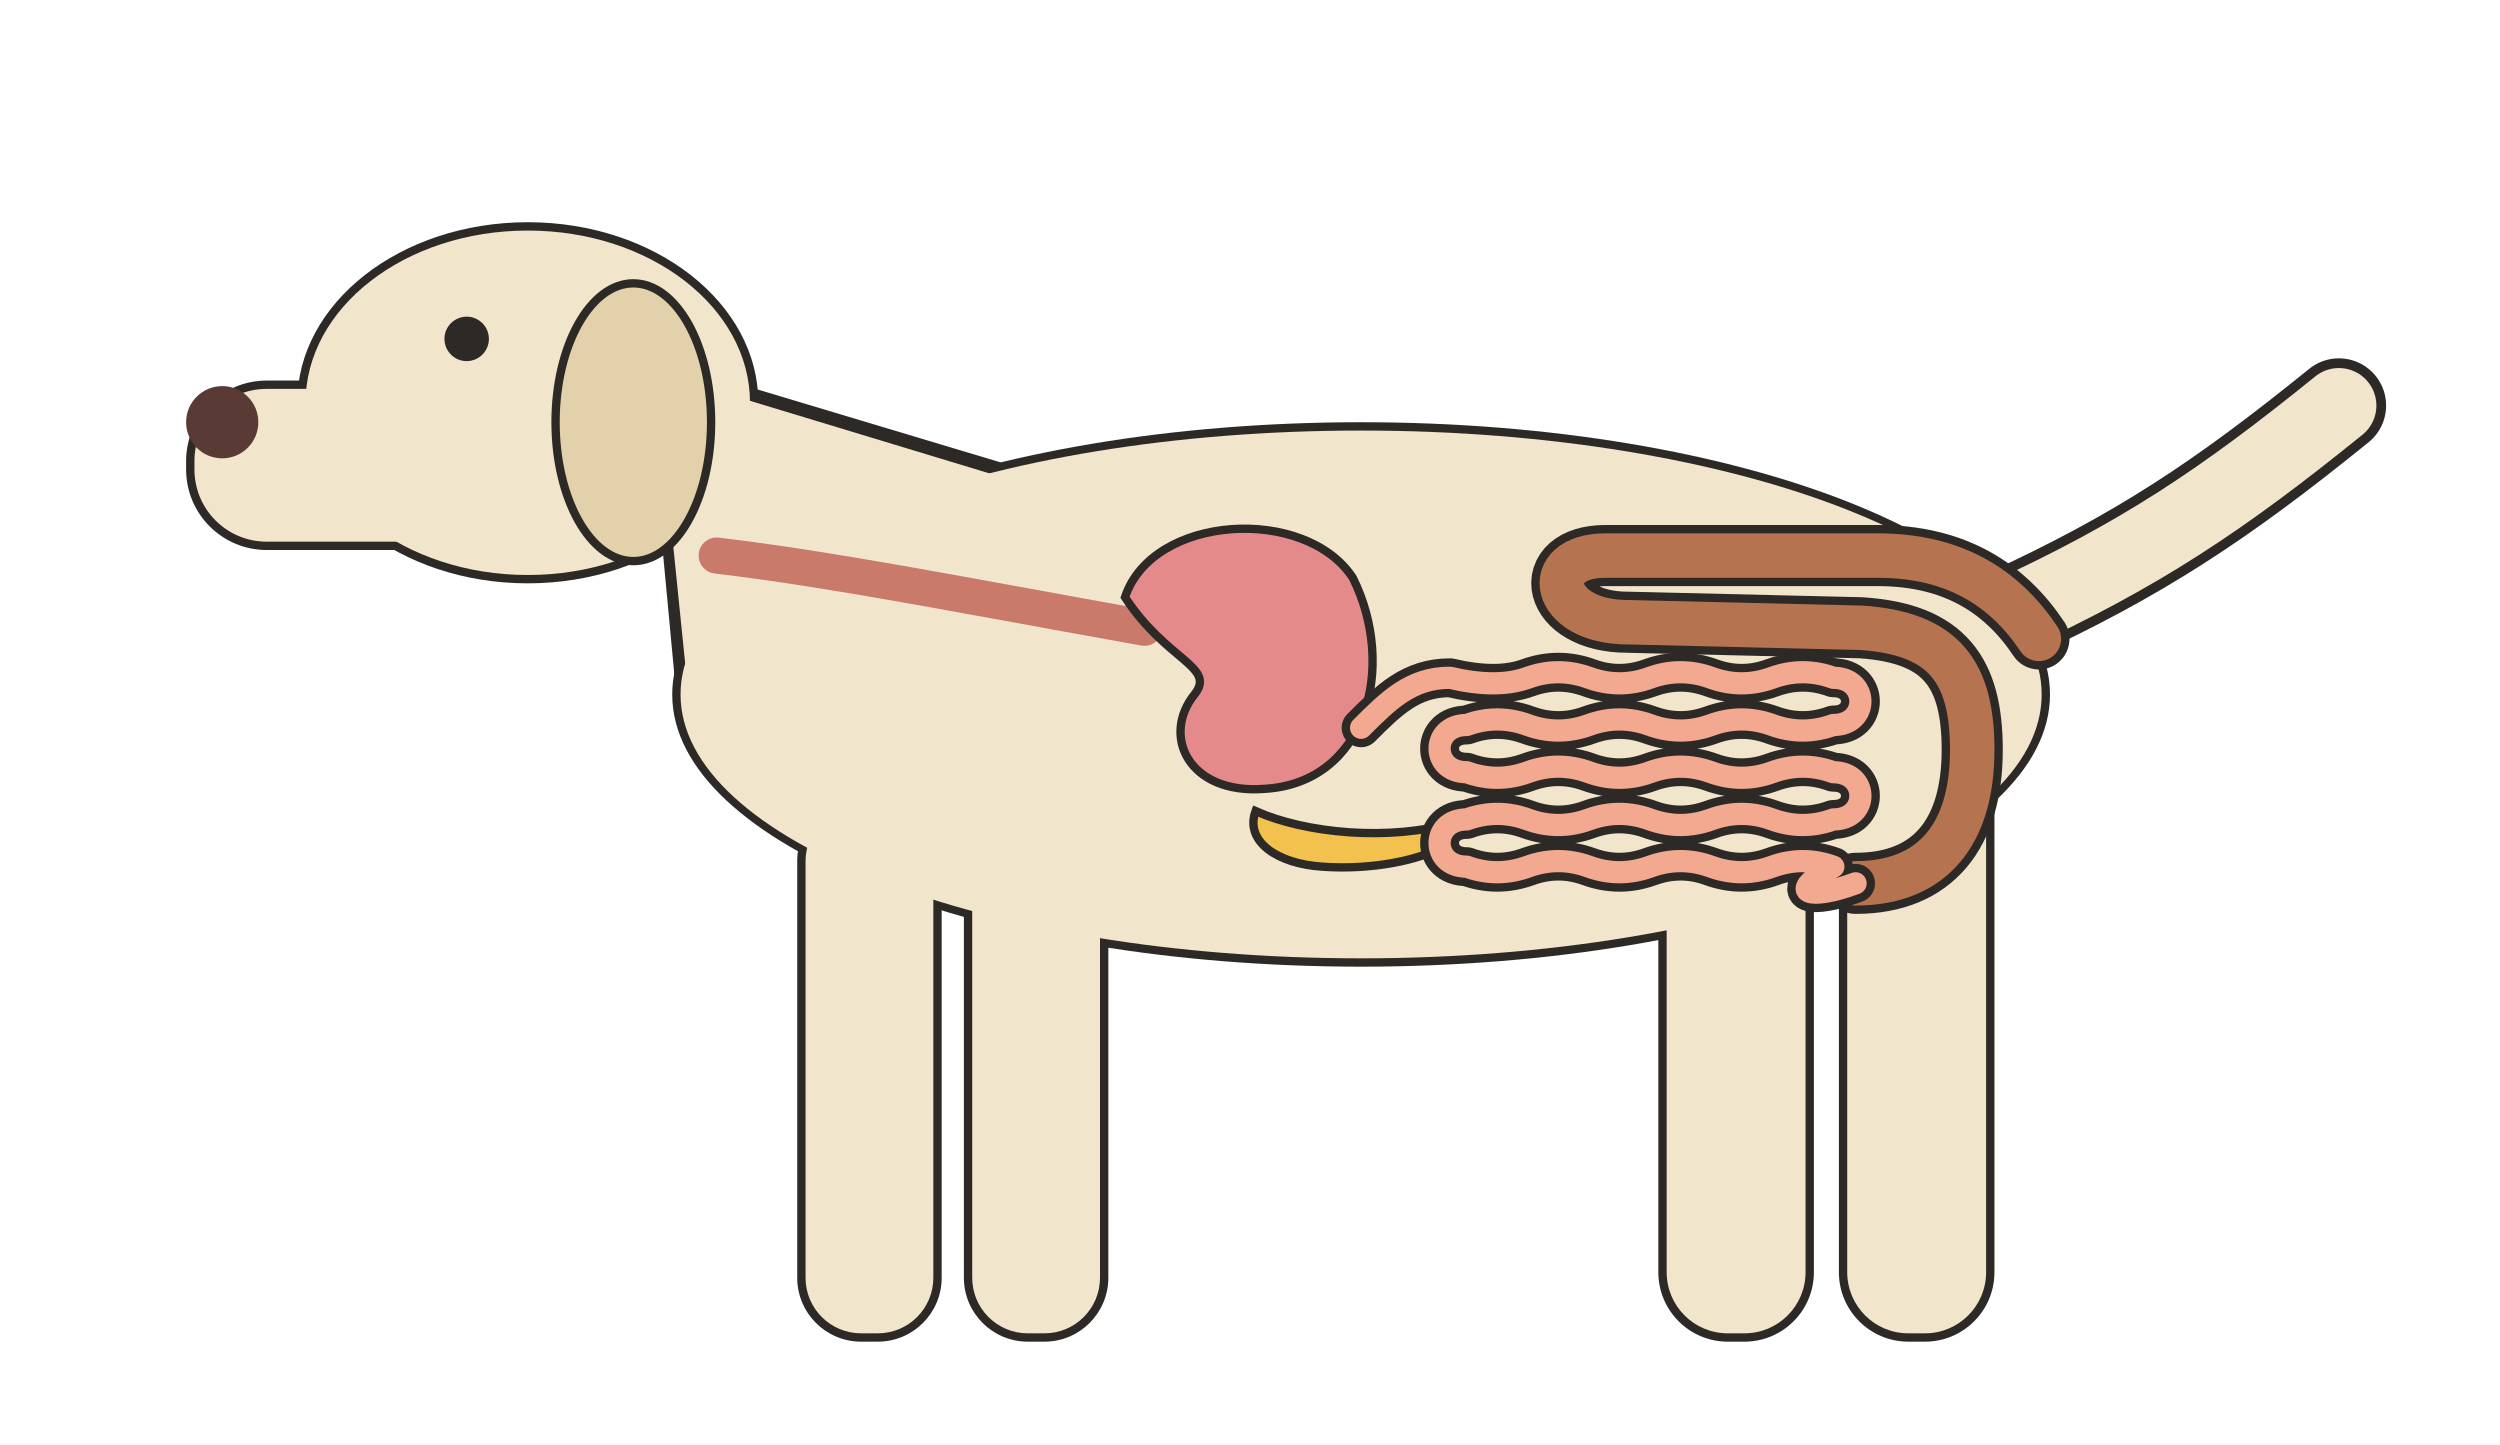
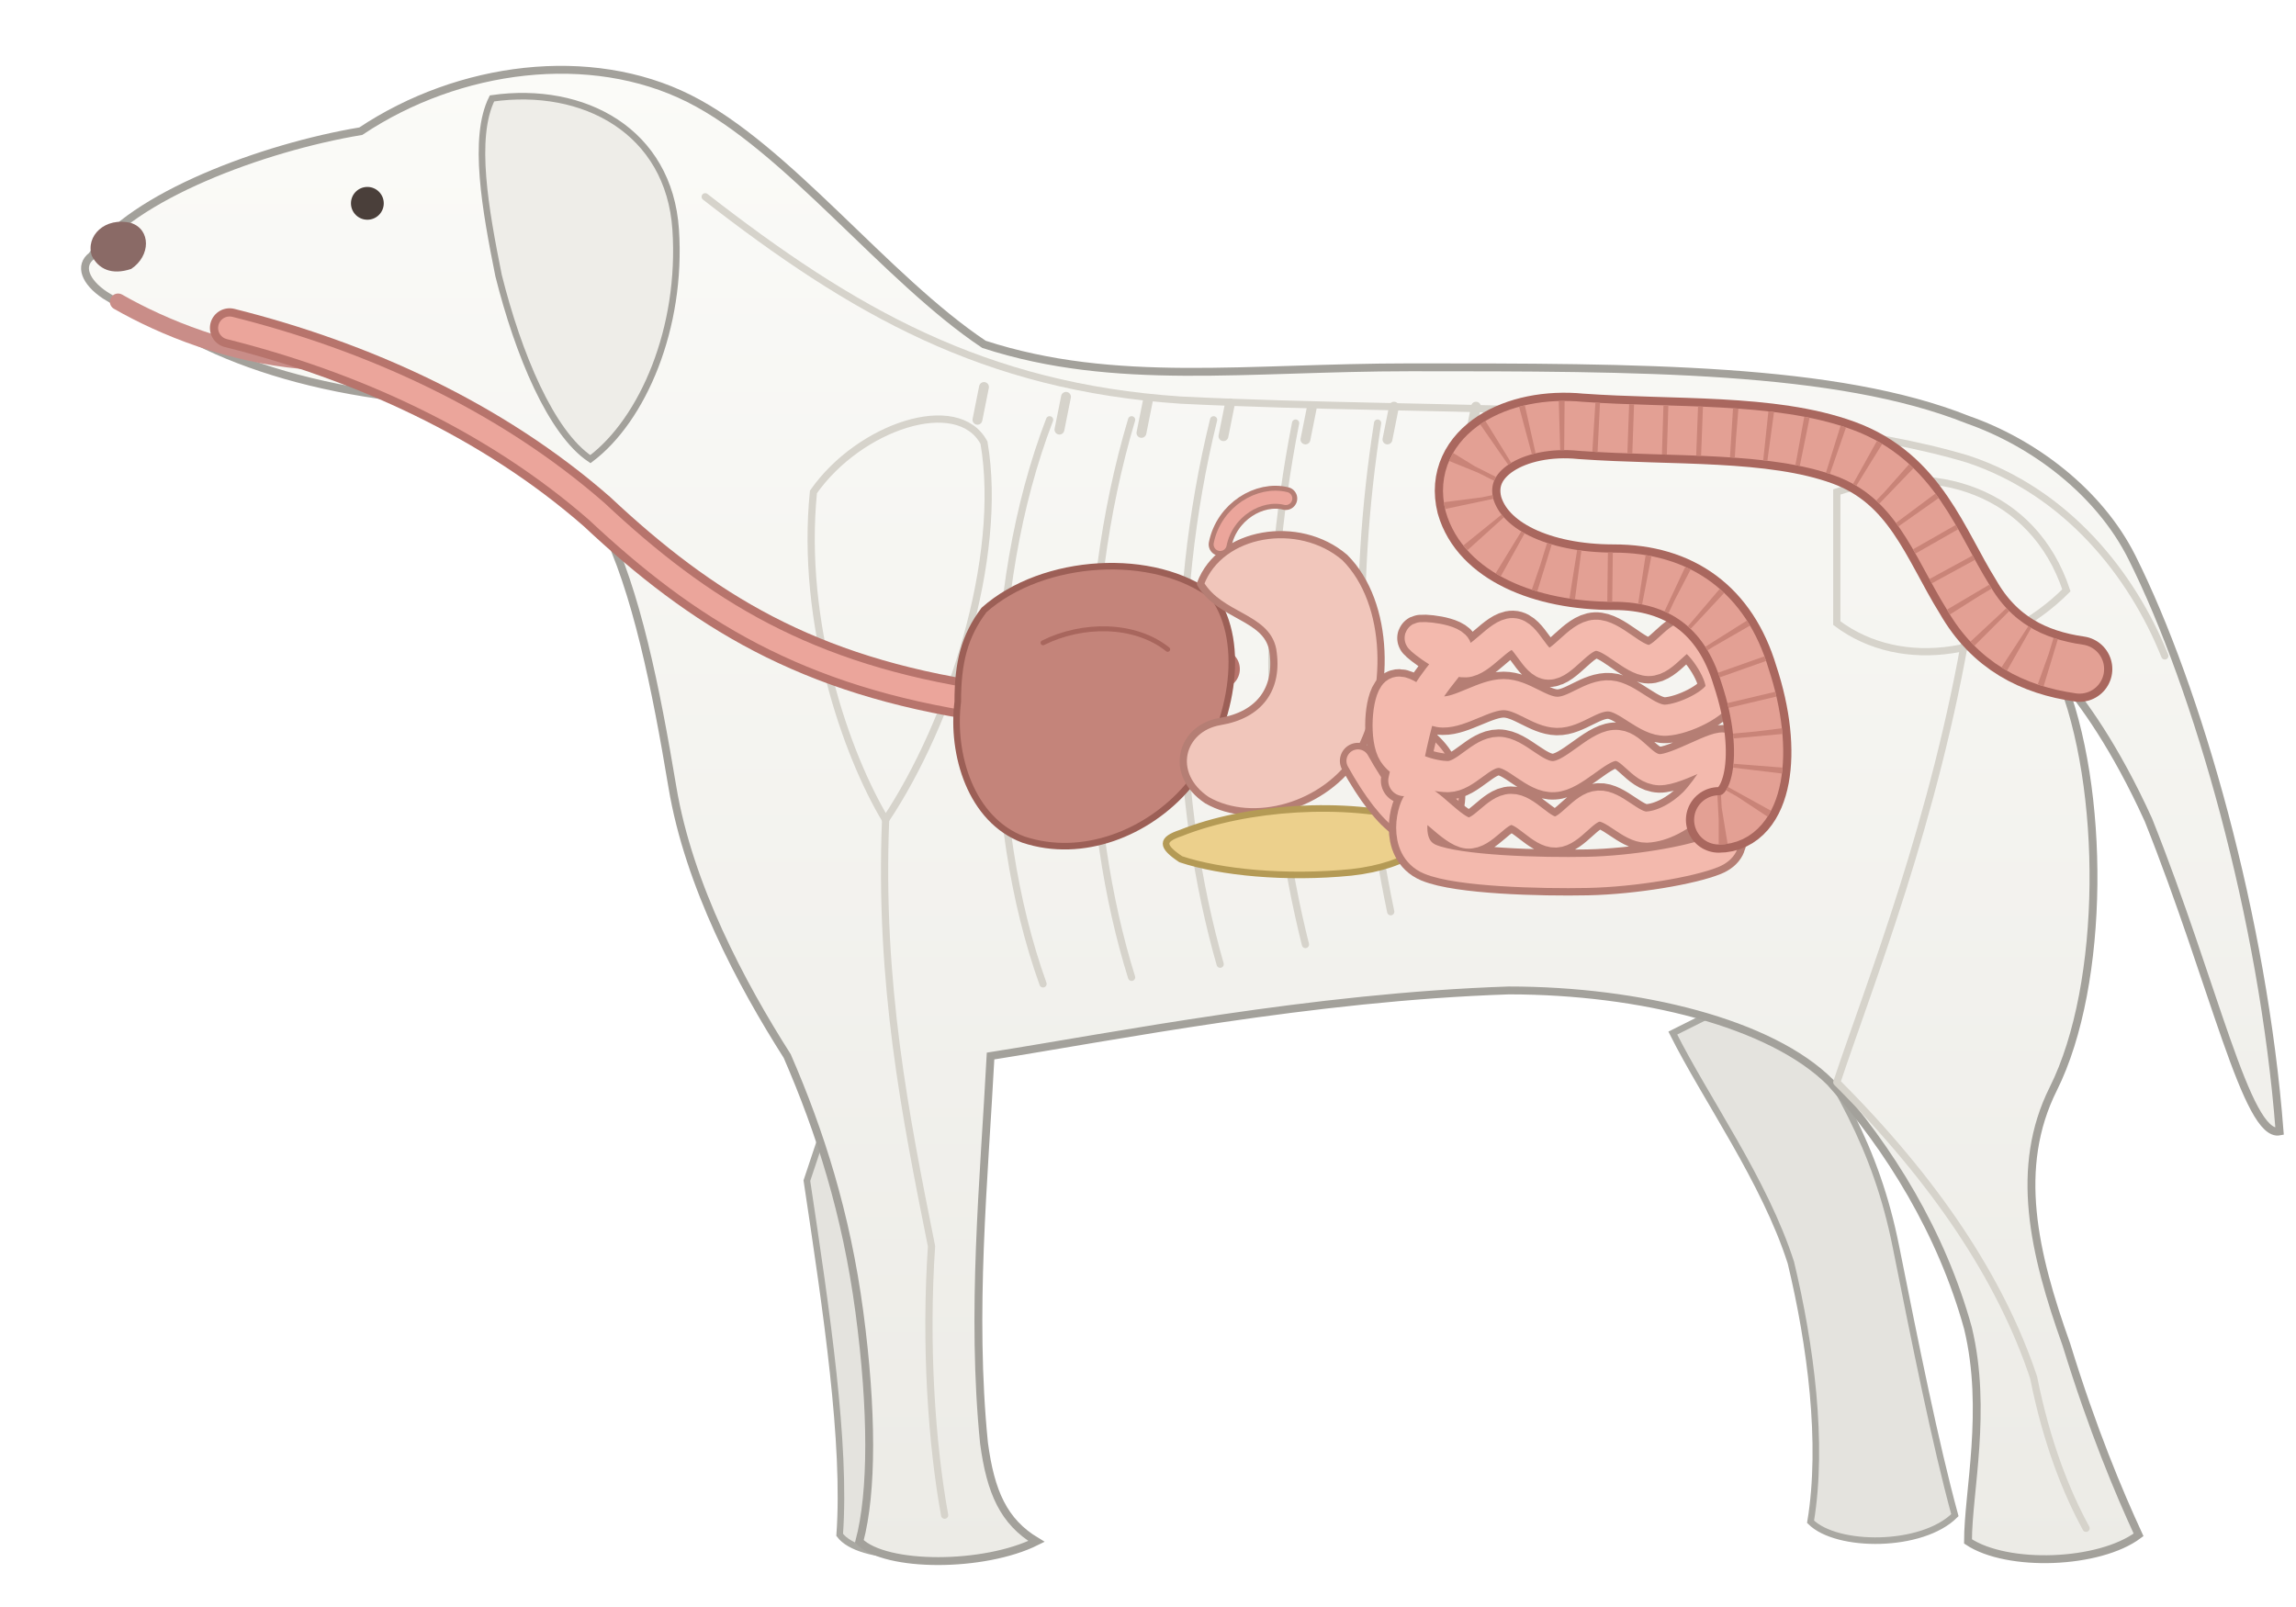
- <svg xmlns="http://www.w3.org/2000/svg" viewBox="0 0 900 520" width="900" height="520">
-   <rect width="900" height="520" fill="#ffffff" />
-   <g fill="#2d2926">
-     <ellipse cx="490" cy="250" rx="248" ry="98" />
-     <polygon points="232,128 372,170 372,290 244,256" />
-     <ellipse cx="190" cy="145" rx="83" ry="65" />
-     <rect x="67" y="137" width="116" height="61" rx="29" />
-     <rect x="287" y="287" width="52" height="196" rx="23" />
-     <rect x="347" y="287" width="52" height="196" rx="23" />
-     <rect x="597" y="277" width="56" height="206" rx="25" />
-     <rect x="662" y="267" width="56" height="216" rx="25" />
+ <svg xmlns="http://www.w3.org/2000/svg" viewBox="0 0 700 490" width="700" height="490">
+   <defs>
+     <linearGradient id="fur" x1="0" y1="0" x2="0" y2="1">
+       <stop offset="0" stop-color="#fbfbf8" />
+       <stop offset="1" stop-color="#ecebe6" />
+     </linearGradient>
+   </defs>
+   <rect width="700" height="490" fill="#ffffff" />
+   <path d="M266 300 C276 360 280 410 284 446 C286 458 292 466 300 470 C288 476 262 476 256 468 C258 440 252 400 246 360 Z" fill="#e4e3de" stroke="#a9a8a2" stroke-width="2" />
+   <path d="M540 300 C560 330 572 350 578 380 C584 410 590 440 596 462 C586 472 560 472 552 464 C556 440 552 410 546 385 C538 360 520 335 510 315 Z" fill="#e4e3de" stroke="#a9a8a2" stroke-width="2" />
+   <path d="M28 78 C40 60 80 45 110 40 C140 20 180 15 210 30 C240 45 270 85 300 105 C340 118 380 112 430 112 C500 112 560 112 600 128 C620 135 640 150 650 170 C670 210 690 280 695 345 C685 347 675 300 655 250 C645 228 635 214 628 206 C642 240 642 300 626 332 C614 356 620 382 630 410 C638 436 646 455 652 468 C640 477 612 478 600 470 C600 455 606 430 600 405 C592 376 576 350 558 330 C540 312 500 302 460 302 C400 304 340 316 302 322 C300 360 296 400 300 440 C302 455 306 464 316 470 C300 478 270 478 262 470 C266 455 266 430 262 400 C258 370 250 345 240 322 C226 300 210 270 205 240 C200 210 194 180 184 160 C170 140 150 126 120 121 C96 118 76 112 60 104 C50 100 40 95 32 90 C26 86 24 81 28 78 Z" fill="url(#fur)" stroke="#a3a19b" stroke-width="2.4" />
+   <g fill="none" stroke="#d6d3cb" stroke-width="2.2" stroke-linecap="round">
+     <path d="M215 60 C260 95 300 118 360 122 C440 126 540 122 600 140 C630 150 650 175 660 200" />
+     <path d="M300 118 L298 128 M325 121 L323 131 M350 122 L348 132 M375 123 L373 133 M400 124 L398 134 M425 124 L423 134 M450 124 L448 134 M475 124 L473 134 M500 124 L498 134 M525 125 L523 135 M550 127 L548 137" stroke-width="3" />
+     <path d="M320 128 C300 180 300 250 318 300 M345 128 C328 185 330 250 345 298 M370 128 C356 185 358 245 372 294 M395 129 C384 185 386 240 398 288 M420 129 C412 180 414 230 424 278" />
+     <path d="M248 150 C262 130 292 120 300 135 C306 170 290 220 270 250 C258 230 244 190 248 150 Z" />
+     <path d="M270 250 C268 300 276 340 284 380 M284 380 C282 410 284 440 288 462" />
+     <path d="M560 150 C590 140 620 150 630 180 C610 200 580 205 560 190 Z" />
+     <path d="M600 190 C590 250 570 300 560 330 M560 330 C590 360 610 390 620 420 M620 420 C624 440 630 455 636 466" />
  </g>
-   <path d="M722 222 C770 200 800 180 842 146" fill="none" stroke="#2d2926" stroke-width="34" stroke-linecap="round" />
-   <g fill="#f1e6cc">
-     <ellipse cx="490" cy="250" rx="245" ry="95" />
-     <polygon points="236,134 368,174 368,286 248,252" />
-     <ellipse cx="190" cy="145" rx="80" ry="62" />
-     <rect x="70" y="140" width="110" height="55" rx="26" />
-     <rect x="290" y="290" width="46" height="190" rx="20" />
-     <rect x="350" y="290" width="46" height="190" rx="20" />
-     <rect x="600" y="280" width="50" height="200" rx="22" />
-     <rect x="665" y="270" width="50" height="210" rx="22" />
+   <path d="M150 30 C178 26 204 40 206 70 C208 100 196 128 180 140 C168 132 158 108 152 84 C148 64 144 42 150 30 Z" fill="#eeede8" stroke="#a3a19b" stroke-width="2" />
+   <circle cx="112" cy="62" r="5" fill="#4a3f3a" />
+   <path d="M28 78 C26 72 32 66 40 68 C46 70 46 78 40 82 C34 84 30 82 28 78 Z" fill="#8a6a66" />
+   <path d="M36 92 C50 100 70 108 92 110" fill="none" stroke="#c98d88" stroke-width="5" stroke-linecap="round" />
+   <g stroke-linejoin="round" stroke-linecap="round">
+     <path d="M70 100 C110 110 150 128 182 156 C214 186 246 206 300 214 C330 218 352 214 372 204" fill="none" stroke="#b7746c" stroke-width="12" />
+     <path d="M70 100 C110 110 150 128 182 156 C214 186 246 206 300 214 C330 218 352 214 372 204" fill="none" stroke="#eba59b" stroke-width="7" />
+     <path d="M300 186 C318 170 352 168 370 182 C380 196 376 222 362 240 C350 254 330 262 312 256 C296 250 290 230 292 214 C292 202 294 194 300 186 Z" fill="#c4847a" stroke="#9c5f56" stroke-width="2" />
+     <path d="M318 196 C330 190 346 190 356 198" fill="none" stroke="#a8665d" stroke-width="1.5" />
+     <path d="M366 178 C372 162 396 158 410 170 C424 184 424 212 414 230 C404 246 382 252 368 244 C356 236 360 222 372 220 C384 218 390 210 388 198 C386 188 372 188 366 178 Z" fill="#f1c6bb" stroke="#b57e74" stroke-width="2.2" />
+     <path d="M372 166 C374 156 384 150 392 152" fill="none" stroke="#b57e74" stroke-width="7" />
+     <path d="M372 166 C374 156 384 150 392 152" fill="none" stroke="#eba59b" stroke-width="4" />
+     <path d="M360 254 C380 246 410 244 432 250 C440 256 430 264 412 266 C392 268 372 266 360 262 C354 258 354 256 360 254 Z" fill="#ecd08c" stroke="#b49a55" stroke-width="2" />
+     <path d="M414 232 C424 250 434 258 440 248 C444 240 438 228 428 224" fill="none" stroke="#b57e74" stroke-width="11" />
+     <path d="M414 232 C424 250 434 258 440 248 C444 240 438 228 428 224" fill="none" stroke="#f3b9ad" stroke-width="7" />
+     <path d="M428.0 238.0 C429.0 234.0 431.3 220.7 434.0 214.0 C436.7 207.3 444.2 201.2 444.0 198.0 C443.8 194.8 432.5 194.0 433.0 194.6 C433.4 195.3 442.1 202.1 446.8 201.8 C451.5 201.6 457.0 193.1 461.2 193.2 C465.4 193.3 467.9 202.4 472.1 202.5 C476.3 202.6 481.3 193.9 486.4 193.7 C491.5 193.5 497.8 201.3 502.6 201.4 C507.5 201.5 511.7 192.9 515.3 194.4 C519.0 195.9 525.8 206.3 524.6 210.5 C523.3 214.6 513.5 219.3 507.9 219.6 C502.2 219.9 496.3 212.6 490.8 212.2 C485.2 211.8 480.1 217.3 474.7 217.2 C469.3 217.1 464.2 211.8 458.4 211.8 C452.6 211.8 445.4 217.2 439.9 217.1 C434.4 217.0 428.0 209.3 425.5 211.4 C423.0 213.5 422.2 225.4 424.9 229.6 C427.6 233.9 436.2 236.8 441.5 236.8 C446.9 236.7 451.5 229.4 456.9 229.4 C462.3 229.4 467.9 237.2 473.8 236.8 C479.7 236.5 486.8 227.7 492.2 227.3 C497.5 226.9 500.3 234.5 505.9 234.7 C511.5 234.8 524.1 226.6 525.9 228.3 C527.6 230.0 520.5 240.9 516.5 244.9 C512.5 248.9 506.9 252.0 502.0 252.2 C497.2 252.3 492.0 245.5 487.4 245.8 C482.8 246.0 478.8 253.5 474.3 253.7 C469.9 253.9 465.2 246.7 460.7 246.8 C456.2 246.8 452.1 254.4 447.4 254.0 C442.8 253.6 434.6 243.2 432.7 244.5 C430.8 245.8 427.4 258.4 436.0 262.0 C444.6 265.6 469.7 266.3 484.0 266.0 C498.3 265.7 515.3 262.7 522.0 260.0 C528.7 257.3 523.7 251.7 524.0 250.0" fill="none" stroke="#b57e74" stroke-width="14" />
+     <path d="M428.0 238.0 C429.0 234.0 431.3 220.7 434.0 214.0 C436.7 207.3 444.2 201.2 444.0 198.0 C443.8 194.8 432.5 194.0 433.0 194.6 C433.4 195.3 442.1 202.1 446.8 201.8 C451.5 201.6 457.0 193.1 461.2 193.2 C465.4 193.3 467.9 202.4 472.1 202.5 C476.3 202.6 481.3 193.9 486.4 193.7 C491.5 193.5 497.8 201.3 502.6 201.4 C507.5 201.5 511.7 192.9 515.3 194.4 C519.0 195.9 525.8 206.3 524.6 210.5 C523.3 214.6 513.5 219.3 507.9 219.6 C502.2 219.9 496.3 212.6 490.8 212.2 C485.2 211.8 480.1 217.3 474.7 217.2 C469.3 217.1 464.2 211.8 458.4 211.8 C452.6 211.8 445.4 217.2 439.9 217.1 C434.4 217.0 428.0 209.3 425.5 211.4 C423.0 213.5 422.2 225.4 424.9 229.6 C427.6 233.9 436.2 236.8 441.5 236.8 C446.9 236.7 451.5 229.4 456.9 229.4 C462.3 229.4 467.9 237.2 473.8 236.8 C479.7 236.5 486.8 227.7 492.2 227.3 C497.5 226.9 500.3 234.5 505.9 234.7 C511.5 234.8 524.1 226.6 525.9 228.3 C527.6 230.0 520.5 240.9 516.5 244.9 C512.5 248.9 506.9 252.0 502.0 252.2 C497.2 252.3 492.0 245.5 487.4 245.8 C482.8 246.0 478.8 253.5 474.3 253.7 C469.9 253.9 465.2 246.7 460.7 246.8 C456.2 246.8 452.1 254.4 447.4 254.0 C442.8 253.6 434.6 243.2 432.7 244.5 C430.8 245.8 427.4 258.4 436.0 262.0 C444.6 265.6 469.7 266.3 484.0 266.0 C498.3 265.7 515.3 262.7 522.0 260.0 C528.7 257.3 523.7 251.7 524.0 250.0" fill="none" stroke="#f3b9ad" stroke-width="9.5" />
+     <path d="M524 250 C536 250 540 230 532 206 C526 186 512 176 492 176 C470 176 452 168 448 154 C444 138 462 128 482 130 C510 132 540 130 562 138 C584 146 590 166 600 182 C608 196 620 202 634 204" fill="none" stroke="#a9675e" stroke-width="20" />
+     <path d="M524 250 C536 250 540 230 532 206 C526 186 512 176 492 176 C470 176 452 168 448 154 C444 138 462 128 482 130 C510 132 540 130 562 138 C584 146 590 166 600 182 C608 196 620 202 634 204" fill="none" stroke="#e3a094" stroke-width="15" />
+     <path d="M524 250 C536 250 540 230 532 206 C526 186 512 176 492 176 C470 176 452 168 448 154 C444 138 462 128 482 130 C510 132 540 130 562 138 C584 146 590 166 600 182 C608 196 620 202 634 204" fill="none" stroke="#c98478" stroke-width="15" stroke-dasharray="1.5 9" stroke-linecap="butt" />
  </g>
-   <path d="M722 222 C770 200 800 180 842 146" fill="none" stroke="#f1e6cc" stroke-width="27" stroke-linecap="round" />
-   <ellipse cx="228" cy="152" rx="28" ry="50" fill="#e2d1aa" stroke="#2d2926" stroke-width="3" />
-   <circle cx="80" cy="152" r="13" fill="#5a3a35" />
-   <circle cx="168" cy="122" r="8" fill="#2d2926" />
-   <path d="M258 200 C300 205 345 214 412 226" fill="none" stroke="#c97a6b" stroke-width="13" stroke-linecap="round" />
-   <path d="M405 215 C415 185 470 182 487 208 C503 240 492 282 455 284 C428 286 418 265 430 250 C438 240 420 238 405 215 Z" fill="#e58a8a" stroke="#2d2926" stroke-width="3" />
-   <path d="M452 292 C470 300 500 303 524 296 C530 304 504 314 476 312 C460 311 448 303 452 292 Z" fill="#f2c14e" stroke="#2d2926" stroke-width="3" />
-   <path d="M668 318 C696 318 710 300 710 270 C710 242 700 228 670 226 L586 224 C558 224 554 200 578 200 L676 200 C704 200 722 212 734 230" fill="none" stroke="#2d2926" stroke-width="22" stroke-linecap="round" stroke-linejoin="round" />
-   <path d="M668 318 C696 318 710 300 710 270 C710 242 700 228 670 226 L586 224 C558 224 554 200 578 200 L676 200 C704 200 722 212 734 230" fill="none" stroke="#b5734f" stroke-width="16" stroke-linecap="round" stroke-linejoin="round" />
-   <path d="M490 262 C500 252 508 244 522 244 Q539 248 550 244 Q561 240 572 244 Q583 248 594 244 Q605 240 616 244 Q627 248 638 244 Q649 240 660 244 C673 244 673 261 660 261 Q649 265 638 261 Q627 257 616 261 Q605 265 594 261 Q583 257 572 261 Q561 265 550 261 Q539 257 528 261 C515 261 515 278 528 278 Q539 282 550 278 Q561 274 572 278 Q583 282 594 278 Q605 274 616 278 Q627 282 638 278 Q649 274 660 278 C673 278 673 295 660 295 Q649 299 638 295 Q627 291 616 295 Q605 299 594 295 Q583 291 572 295 Q561 299 550 295 Q539 291 528 295 C515 295 515 312 528 312 Q539 316 550 312 Q561 308 572 312 Q583 316 594 312 Q605 308 616 312 Q627 316 638 312 Q649 308 660 312 C642 322 652 324 668 318" fill="none" stroke="#2d2926" stroke-width="14" stroke-linecap="round" stroke-linejoin="round" />
-   <path d="M490 262 C500 252 508 244 522 244 Q539 248 550 244 Q561 240 572 244 Q583 248 594 244 Q605 240 616 244 Q627 248 638 244 Q649 240 660 244 C673 244 673 261 660 261 Q649 265 638 261 Q627 257 616 261 Q605 265 594 261 Q583 257 572 261 Q561 265 550 261 Q539 257 528 261 C515 261 515 278 528 278 Q539 282 550 278 Q561 274 572 278 Q583 282 594 278 Q605 274 616 278 Q627 282 638 278 Q649 274 660 278 C673 278 673 295 660 295 Q649 299 638 295 Q627 291 616 295 Q605 299 594 295 Q583 291 572 295 Q561 299 550 295 Q539 291 528 295 C515 295 515 312 528 312 Q539 316 550 312 Q561 308 572 312 Q583 316 594 312 Q605 308 616 312 Q627 316 638 312 Q649 308 660 312 C642 322 652 324 668 318" fill="none" stroke="#f3a98f" stroke-width="8" stroke-linecap="round" stroke-linejoin="round" />
</svg>
